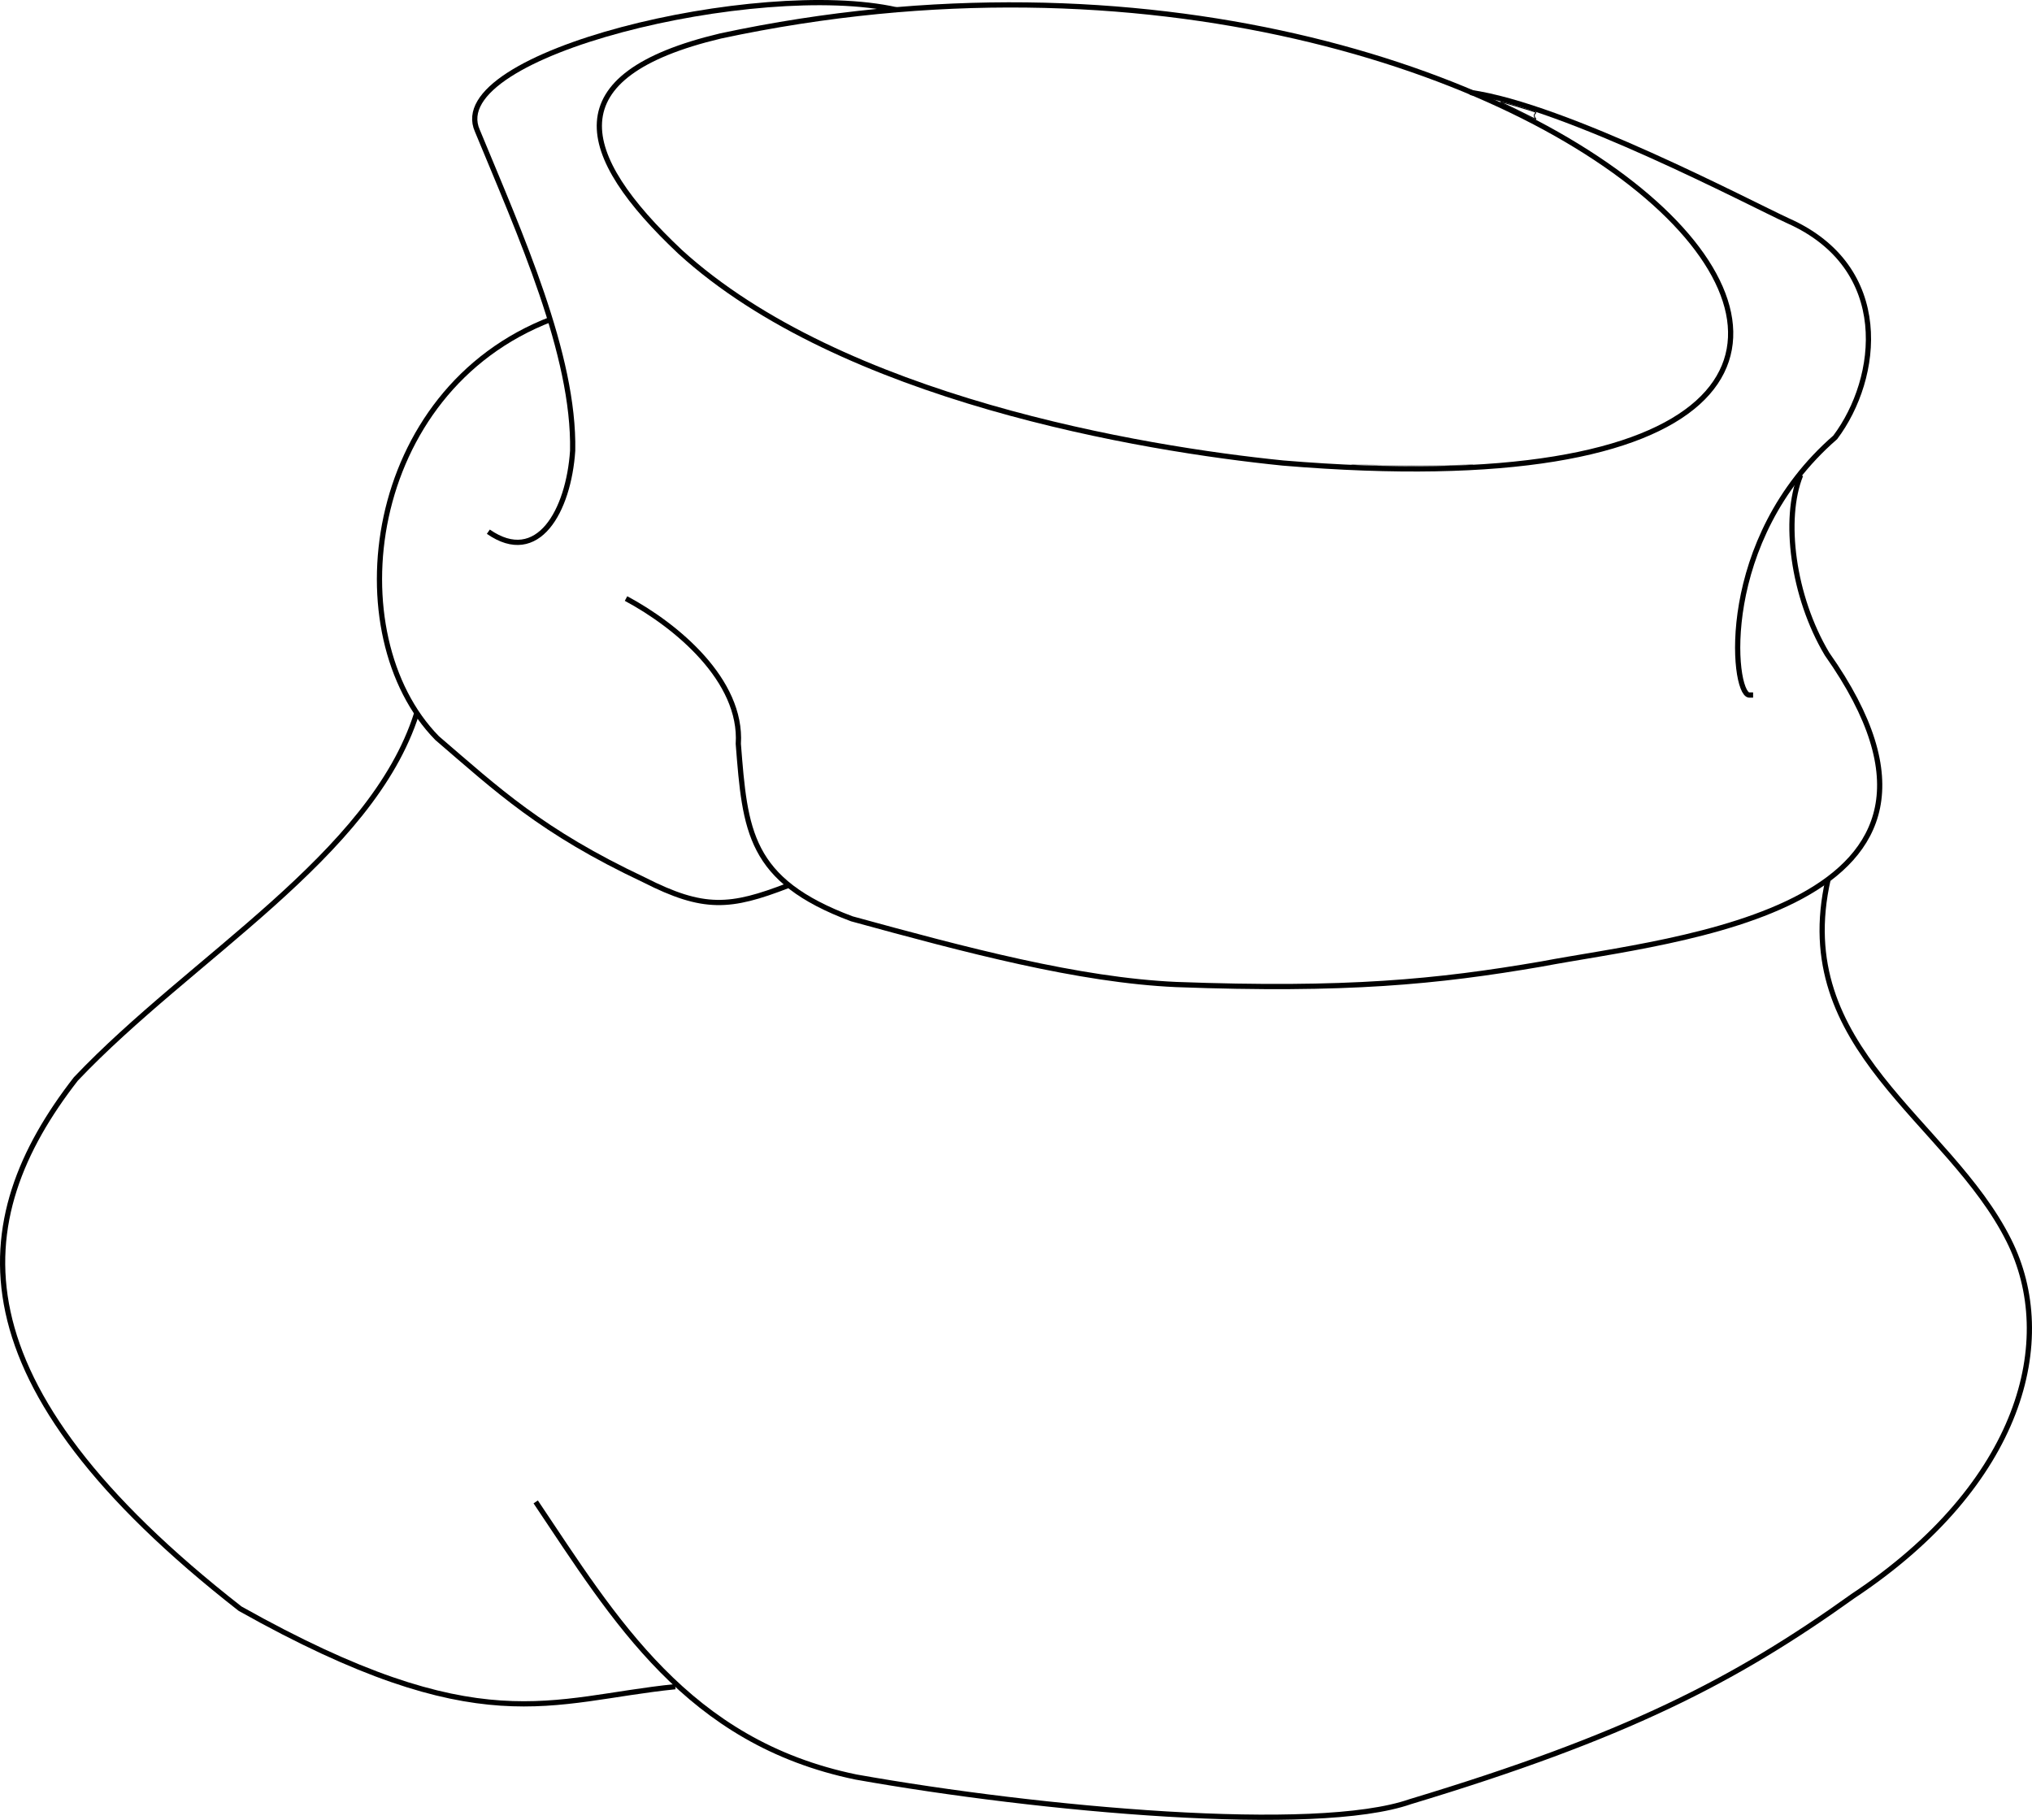
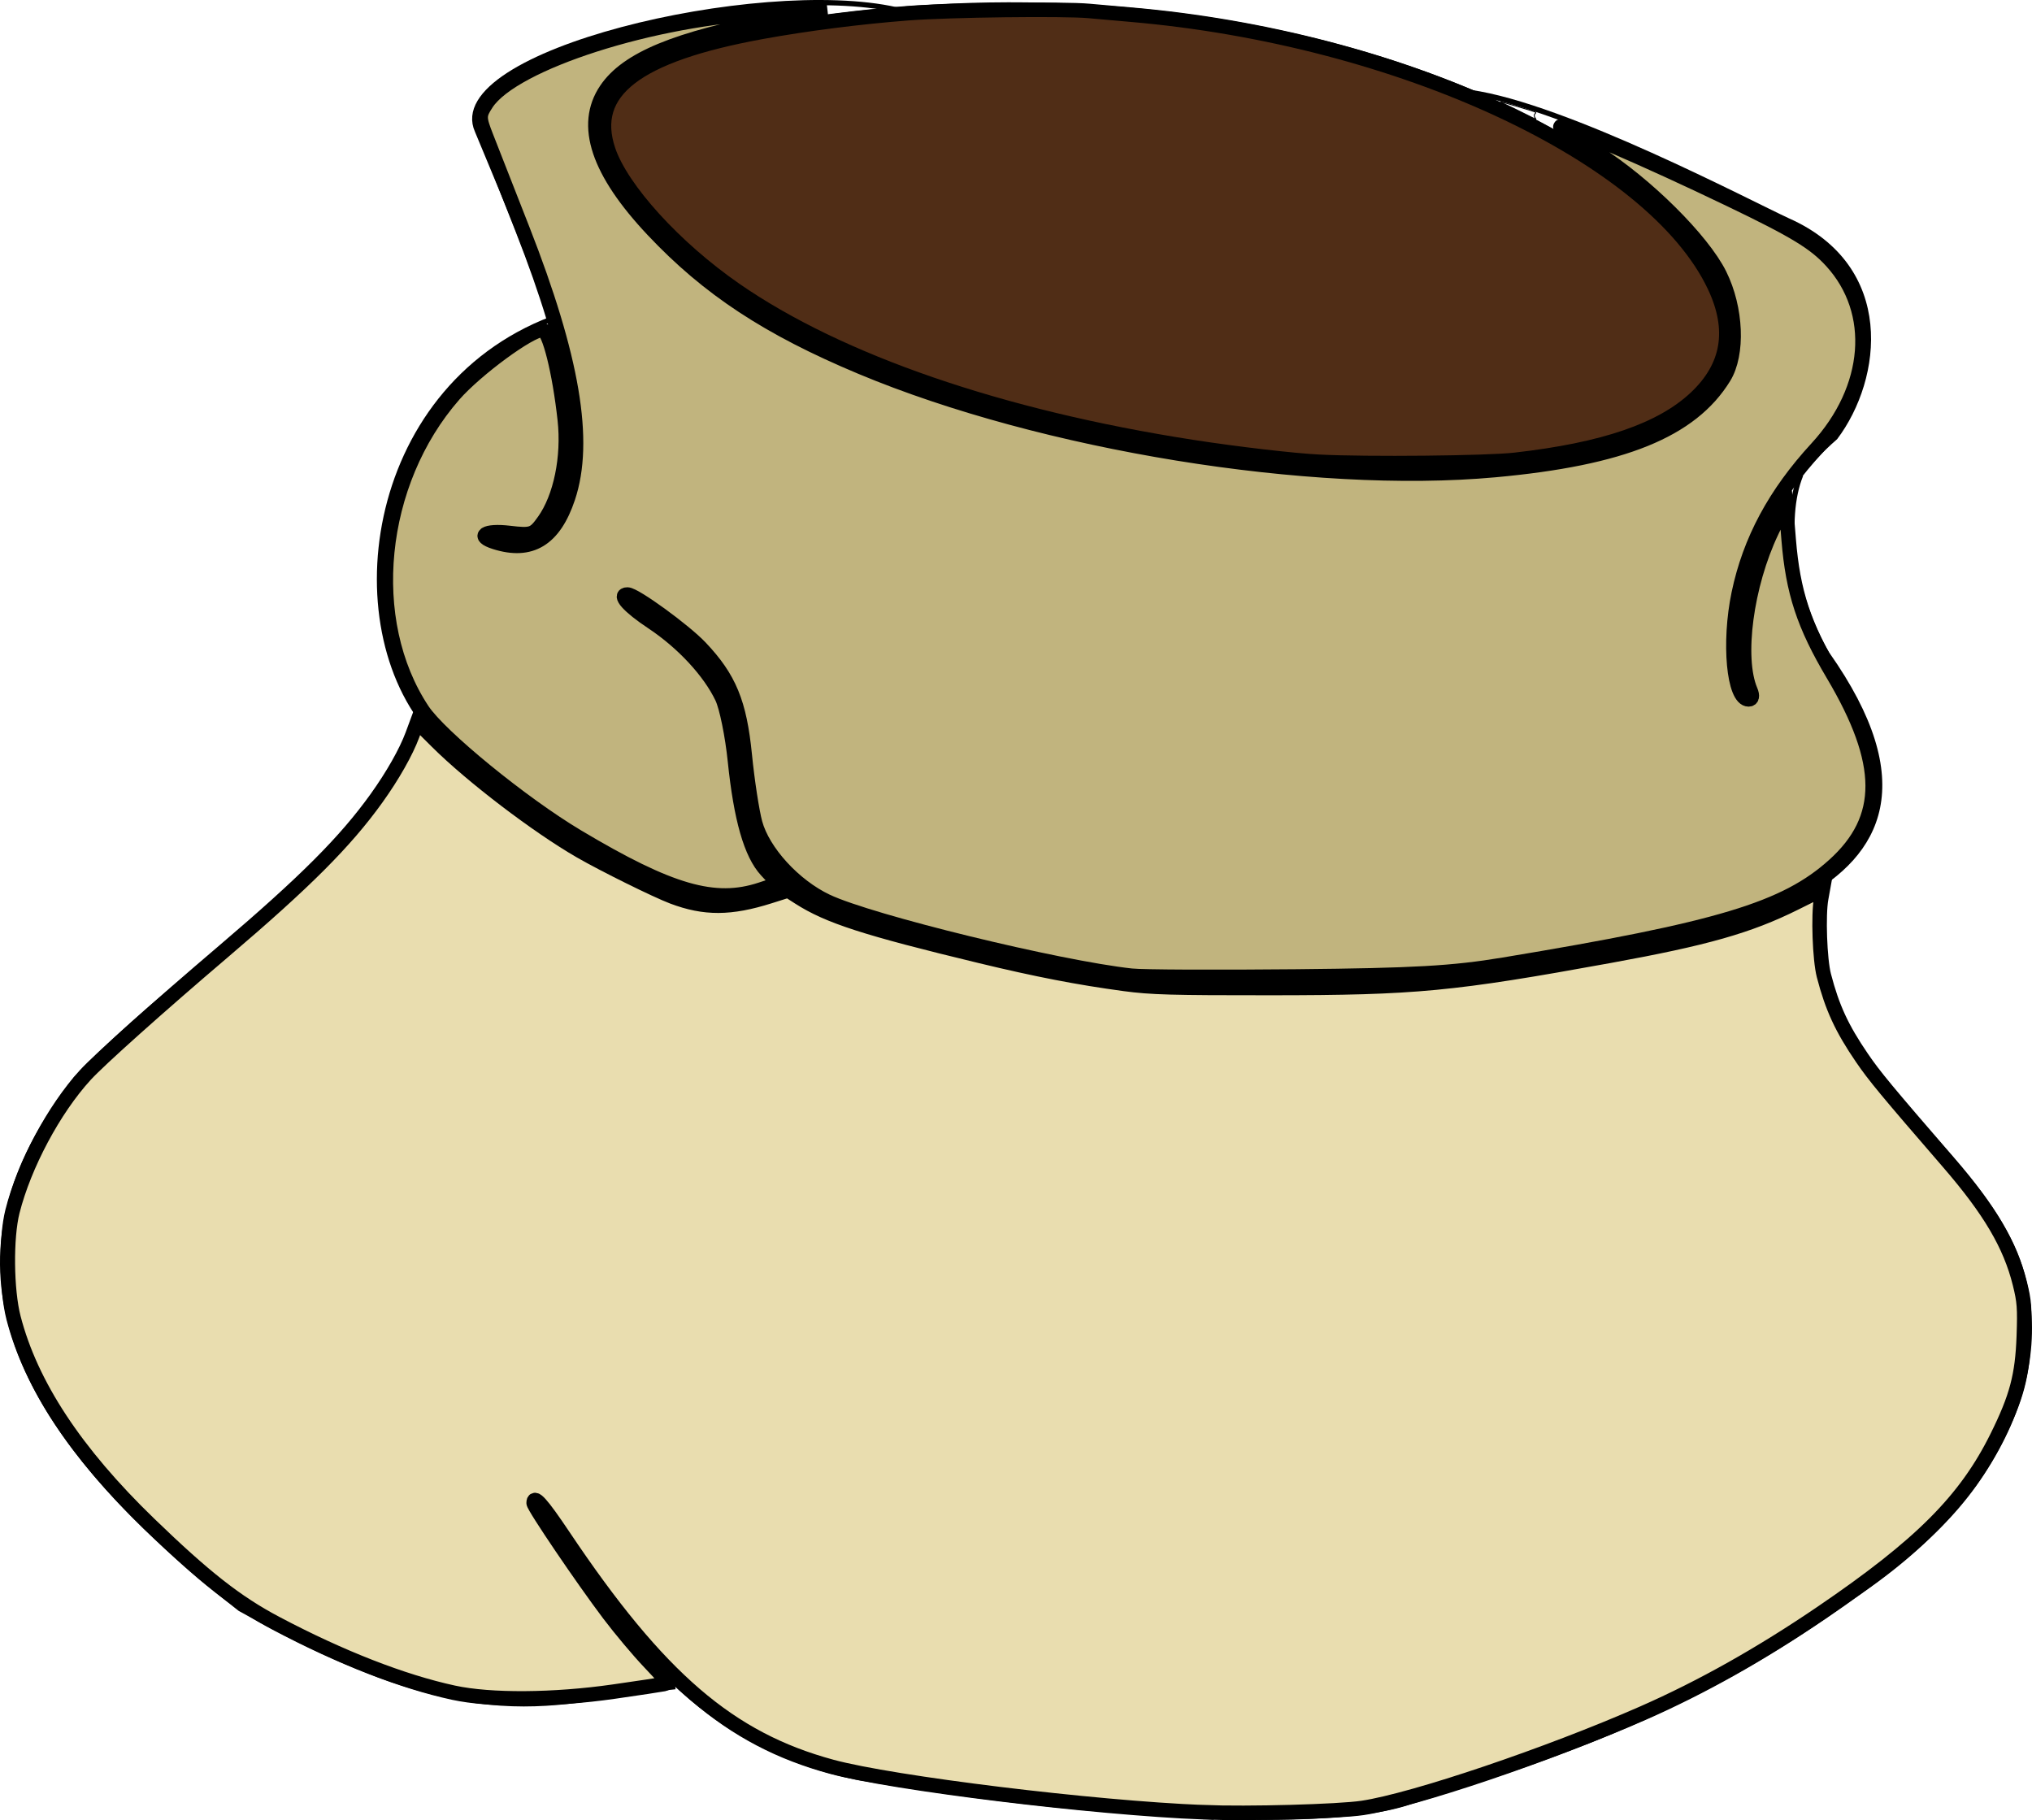
<svg xmlns="http://www.w3.org/2000/svg" preserveAspectRatio="xMinYMin meet" viewBox="0 0 700 626.872" width="100%" height="100%" id="svg3046" version="1.1">
  <defs id="defs3048" />
  <g id="layer1" style="display:inline" transform="translate(-20.38571,-274.0589)">
    <path style="fill:none;stroke:#000000;stroke-width:1.798px;stroke-linecap:butt;stroke-linejoin:miter;stroke-opacity:1" d="m 329.186,277.437 c -47.622,-10.681 -156.276,15.003 -144.351,41.671 14.696,35.61 33.481,77.153 32.825,110.204 -1.381,20.703 -11.947,39.812 -29.046,27.895" id="path2995" />
    <path style="fill:none;stroke:#000000;stroke-width:1.798px;stroke-linecap:butt;stroke-linejoin:miter;stroke-opacity:1" d="m 210.446,383.95 c -64.622,24.703 -74.323,108.847 -39.462,144.373 20.707,17.756 35.895,32.158 71.278,48.819 20.553,10.452 29.651,9.671 49.661,1.932" id="path2997" />
    <path style="fill:none;stroke:#000000;stroke-width:1.798px;stroke-linecap:butt;stroke-linejoin:miter;stroke-opacity:1" d="m 236.048,480.232 c 17.372,9.29 40.082,28.195 38.675,50.062 2.358,29.947 3.58,46.993 39.119,60.264 39.161,10.733 78.121,21.133 111.74,22.631 58.478,2.171 89.714,-0.854 125.885,-7.072 45.387,-8.659 160.819,-18.152 98.303,-106.79 -11.851,-19.914 -15.197,-46.569 -9.086,-61.625" id="path2999" />
    <path style="fill:none;stroke:#000000;stroke-width:1.798px;stroke-linecap:butt;stroke-linejoin:miter;stroke-opacity:1" d="m 462.357,433.555 c -48.304,-4.873 -152.119,-22.11 -207.649,-72.722 -35.798,-33.714 -42.99,-60.858 13.872,-74.379 293.551,-62.926 506.435,173.212 193.777,147.101 z" id="path3001" />
    <path style="fill:none;stroke:#000000;stroke-width:1.798px;stroke-linecap:butt;stroke-linejoin:miter;stroke-opacity:1" d="M 163.912,519.836 C 148.361,568.872 86.177,603.918 46.514,645.72 8.571,694.525 3.257,750.232 103.091,828.182 c 82.855,46.517 106.685,31.253 149.93,26.874" id="path3003" />
    <path style="fill:none;stroke:#000000;stroke-width:1.798px;stroke-linecap:butt;stroke-linejoin:miter;stroke-opacity:1" d="m 204.931,791.407 c 27.138,40.423 52.169,82.778 110.326,94.767 63.296,11.258 158.304,19.894 190.948,8.487 73.873,-22.274 111.679,-41.547 152.516,-70.822 58.116,-38.562 70.9,-88.282 53.682,-122.513 -20.745,-41.49 -75.613,-65.918 -62.235,-124.47" id="path3005" />
    <path style="fill:none;stroke:#000000;stroke-width:1.798px;stroke-linecap:butt;stroke-linejoin:miter;stroke-opacity:1" d="m 526.891,305.903 c 32.612,4.562 96.46,38.244 109.442,44.201 36.259,16.12 31.561,54.247 16.266,74.611 -40.598,35.281 -35.503,88.031 -29.703,88.756 l 1.414,0" id="path3027" />
    <path style="color:#000000;fill:none;stroke:#000000;stroke-width:0.321;stroke-linecap:butt;stroke-linejoin:miter;stroke-miterlimit:4;stroke-opacity:1;stroke-dasharray:none;stroke-dashoffset:0;marker:none;visibility:visible;display:inline;overflow:visible;enable-background:accumulate" d="m 545.242,313.082 c -2.21,-1.116 -4.957,-2.455 -6.105,-2.977 -1.148,-0.522 -2.061,-0.975 -2.029,-1.008 0.136,-0.136 11.385,3.17 12.117,3.561 0.327,0.175 0.326,0.192 -0.031,0.572 -0.403,0.429 -0.358,1.036 0.119,1.587 0.149,0.172 0.198,0.308 0.109,0.303 -0.089,-0.005 -1.97,-0.922 -4.179,-2.038 z" id="path4540" />
    <path style="color:#000000;fill:none;stroke:#000000;stroke-width:0.321;stroke-linecap:butt;stroke-linejoin:miter;stroke-miterlimit:4;stroke-opacity:1;stroke-dasharray:none;stroke-dashoffset:0;marker:none;visibility:visible;display:inline;overflow:visible;enable-background:accumulate" d="" id="path4542" />
    <path style="color:#000000;fill:none;stroke:#000000;stroke-width:0.057;stroke-linecap:butt;stroke-linejoin:miter;stroke-miterlimit:4;stroke-opacity:1;stroke-dasharray:none;stroke-dashoffset:0;marker:none;visibility:visible;display:inline;overflow:visible;enable-background:accumulate" d="m 501.582,434.628 c -2.618,-0.036 -7.3,-0.15 -10.165,-0.248 -1.553,-0.053 -5.266,-0.2 -5.461,-0.215 -0.321,-0.026 1.198,-0.017 4.372,0.026 11.012,0.148 24.034,0.2 29.2,0.117 2.655,-0.043 5.979,-0.118 7.182,-0.164 1.143,-0.043 1.524,-0.033 0.663,0.018 -1.57,0.093 -5.408,0.252 -7.939,0.329 -3.762,0.114 -5.154,0.132 -11.096,0.139 -3.333,0.004 -6.373,0.003 -6.755,-0.002 l 0,0 z" id="path4546" />
+     <path style="color:#000000;fill:#502d16;fill-opacity:1;stroke:#000000;stroke-width:5;stroke-linecap:butt;stroke-linejoin:miter;stroke-miterlimit:4;stroke-opacity:1;stroke-dasharray:none;stroke-dashoffset:0;marker:none;visibility:visible;display:inline;overflow:visible;enable-background:accumulate" d="m 454.425,159.076 c -8.92,-0.445 -28.403,-2.716 -43.782,-5.102 C 344.705,143.743 289.057,124.583 253.265,99.789 232.434,85.358 214.081,65.187 209.553,51.745 c -6.819,-20.243 9.517,-32.856 52.784,-40.755 15.391,-2.81 33.77,-5.156 50.487,-6.444 14.21,-1.095 53.85,-1.582 62.399,-0.767 2.343,0.223 8.697,0.785 14.121,1.249 92.669,7.919 180.119,48.586 201.319,93.621 7.035,14.944 4.9,27.644 -6.445,38.346 -11.777,11.11 -31.72,17.959 -62.344,21.412 -9.734,1.098 -50.718,1.503 -67.448,0.668 z" id="path5514" transform="translate(20.38571,274.0589)" />
+     <path style="color:#000000;fill:#c1b47e;fill-opacity:1;stroke:#000000;stroke-width:5;stroke-linecap:butt;stroke-linejoin:miter;stroke-miterlimit:4;stroke-opacity:1;stroke-dasharray:none;stroke-dashoffset:0;marker:none;visibility:visible;display:inline;overflow:visible;enable-background:accumulate" d="m 389.802,336.108 c -25.278,-2.74 -89.985,-18.542 -104.988,-25.64 -11.274,-5.334 -21.996,-17.049 -24.68,-26.967 -1.09,-4.03 -2.702,-14.562 -3.581,-23.403 -1.788,-17.985 -5.301,-26.512 -15.25,-37.024 -5.571,-5.886 -22.617,-18.281 -25.141,-18.281 -3.31,0 0.396,4.145 8.539,9.549 10.536,6.993 19.809,16.997 24.06,25.956 1.541,3.247 3.533,13.034 4.427,21.749 2.051,19.988 5.52,32.075 10.858,37.835 l 4.179,4.509 -6.136,2.025 c -15.909,5.25 -31.26,0.818 -63.221,-18.254 -19.021,-11.35 -47.336,-34.475 -53.361,-43.579 -20.334,-30.727 -15.576,-78.378 10.843,-108.579 7.688,-8.788 26.197,-22.374 30.482,-22.374 2.321,0 5.929,14.439 7.738,30.961 1.415,12.927 -1.434,26.765 -7.17,34.82 -3.435,4.824 -4.211,5.093 -12.007,4.17 -8.285,-0.981 -11.467,1.065 -4.898,3.15 12.36,3.923 20.395,-0.957 25.185,-15.296 6.5,-19.456 1.611,-48.33 -15.634,-92.341 -5.346,-13.642 -10.981,-28.018 -12.522,-31.945 -2.601,-6.628 -2.596,-7.457 0.073,-11.53 9.159,-13.979 57.83,-29.571 97.503,-31.236 L 284.88,3.552 266.956,6.912 C 233.037,13.271 215.961,20.323 208.82,30.92 c -8.194,12.159 -2.841,28.224 16.105,48.333 19.028,20.198 39.696,33.802 71.707,47.203 62.612,26.21 155.142,41.236 218.35,35.459 43.92,-4.014 67.559,-13.587 78.887,-31.944 4.972,-8.057 4.328,-23.707 -1.454,-35.353 -5.961,-12.006 -25.415,-31.299 -42.426,-42.076 -7.209,-4.567 -12.817,-8.592 -12.464,-8.946 1.053,-1.053 28.929,10.938 58.522,25.172 22.34,10.745 29.07,14.834 34.882,21.192 15.953,17.451 13.872,43.892 -5.075,64.464 -14.398,15.634 -23.047,31.73 -26.878,50.022 -3.543,16.915 -1.724,36.466 3.393,36.466 1.196,0 1.452,-1.161 0.663,-3.01 -4.834,-11.34 -1.507,-36.352 7.295,-54.846 l 4.8,-10.085 1.052,12.932 c 1.47,18.064 5.226,29.473 15.279,46.409 18.107,30.503 18.206,49.623 0.339,65.731 -16.761,15.112 -39.572,21.978 -113.852,34.27 -17.525,2.9 -30.723,3.649 -71.381,4.049 -27.434,0.27 -52.977,0.156 -56.761,-0.254 l 0,0 z" id="path6024" transform="translate(20.38571,274.0589)" />
+     <path style="color:#000000;fill:#e9ddaf;fill-opacity:1;stroke:#000000;stroke-width:5;stroke-linecap:butt;stroke-linejoin:miter;stroke-miterlimit:4;stroke-opacity:1;stroke-dasharray:none;stroke-dashoffset:0;marker:none;visibility:visible;display:inline;overflow:visible;enable-background:accumulate" d="m 414.58,624.254 c -37.904,-1.505 -106.966,-9.954 -128.068,-15.667 -35.26,-9.546 -59.523,-30.416 -92.42,-79.494 -7.546,-11.258 -10.255,-14.262 -10.255,-11.374 0,1.37 16.895,26.294 25.973,38.315 3.904,5.17 10.157,12.614 13.895,16.542 6.224,6.541 6.642,7.175 4.961,7.527 -1.01,0.212 -8.758,1.379 -17.219,2.594 -20.735,2.978 -42.492,3.123 -55.221,0.369 C 138.619,579.257 117.32,570.935 95.089,559.18 81.441,551.963 70.496,543.378 51.372,524.888 25.999,500.356 10.641,477.033 4.665,453.955 2.192,444.407 2.01,426.281 4.295,417.272 8.36,401.254 18.57,382.136 29.375,370.314 c 4.812,-5.265 25.16,-23.462 47.605,-42.572 28.191,-24.003 41.969,-37.791 52.702,-52.742 5.577,-7.768 10.206,-15.931 12.41,-21.885 l 1.633,-4.412 6.842,6.805 c 11.973,11.908 34.516,29.097 49.441,37.699 8.119,4.679 26.082,13.559 31.75,15.695 11,4.146 19.87,4.106 33.346,-0.151 l 6.396,-2.021 3.722,2.389 c 10.172,6.528 22.824,10.616 62.442,20.176 19.654,4.743 33.667,7.456 49.699,9.623 9.153,1.237 16.247,1.436 50.487,1.414 49.91,-0.031 62.353,-1.215 116.752,-11.11 33.046,-6.011 47.804,-10.206 63.688,-18.105 l 9.651,-4.799 -0.579,3.214 c -1.025,5.691 -0.48,21.01 0.942,26.486 2.885,11.107 6.173,18.22 13.136,28.411 4.267,6.246 8.323,11.143 29.767,35.94 14.255,16.484 21.281,28.399 24.604,41.726 1.541,6.178 1.714,8.478 1.372,18.144 -0.484,13.65 -2.452,21.057 -9.226,34.735 -10.799,21.803 -26.241,37.279 -60.384,60.514 -20.937,14.249 -41.315,25.706 -61.532,34.594 -32.658,14.358 -78.887,29.992 -96.636,32.679 -8.241,1.248 -39.524,2.098 -54.826,1.49 l 0,0 z" id="path6028" transform="translate(20.38571,274.0589)" />
  </g>
</svg>
